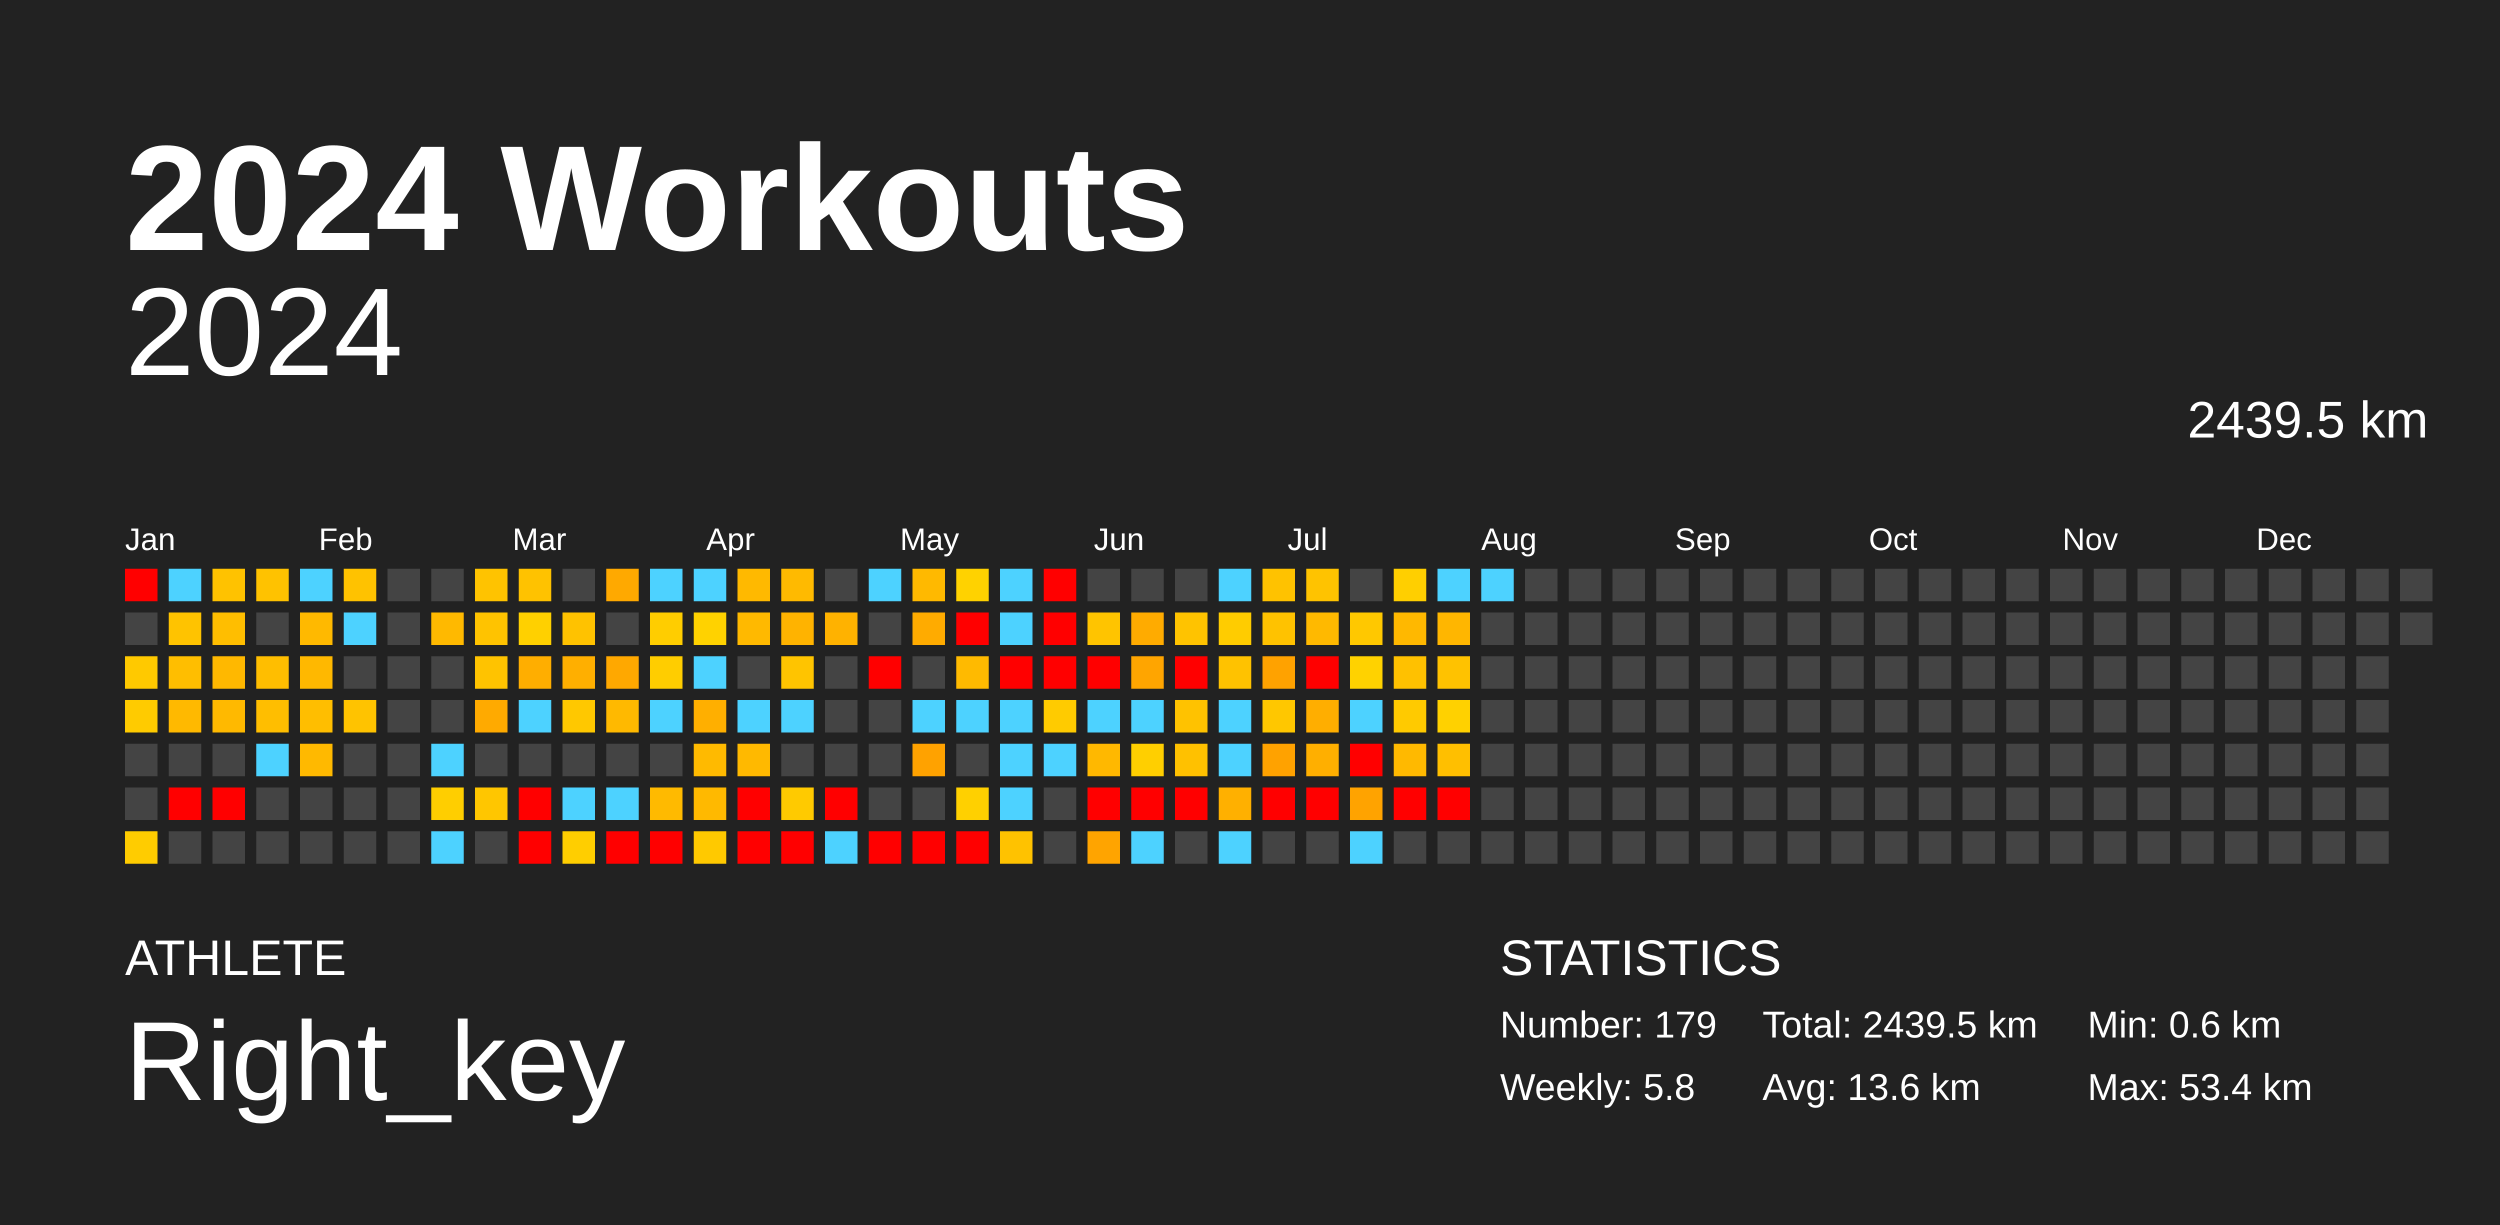
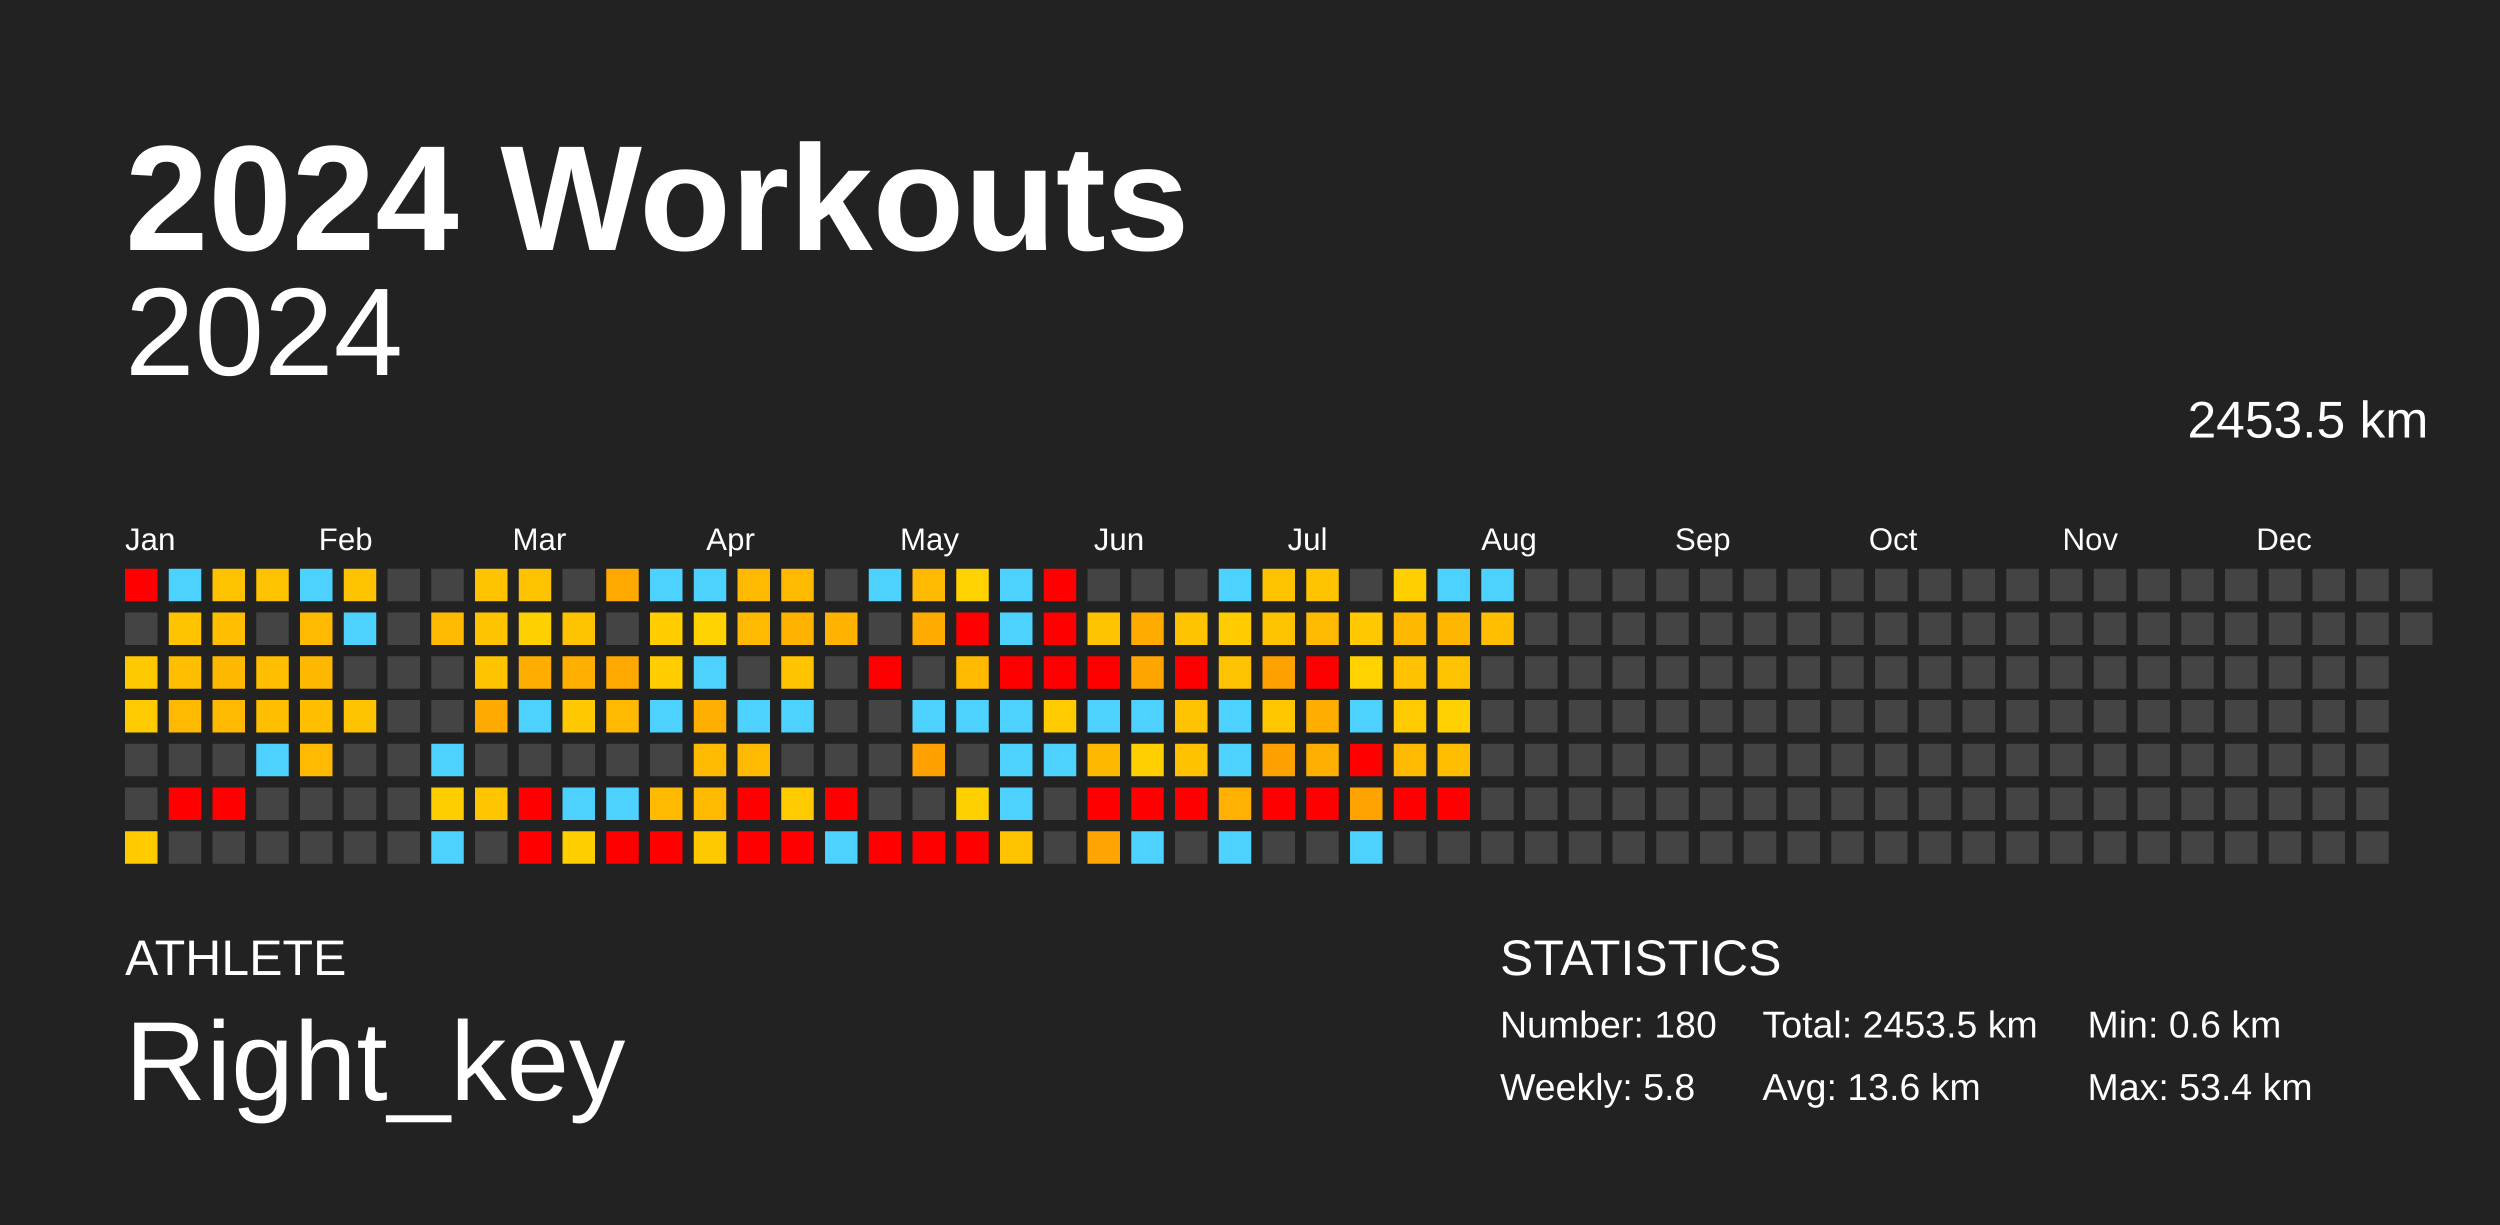
<svg xmlns="http://www.w3.org/2000/svg" baseProfile="full" height="98mm" version="1.1" viewBox="0,0,200,98" width="200mm">
  <defs />
  <rect fill="#222222" height="98" width="200" x="0" y="0" />
  <text fill="#FFFFFF" style="font-size:12px; font-family:Arial; font-weight:bold;" x="10" y="20">2024 Workouts</text>
  <text fill="#FFFFFF" style="font-size:4px; font-family:Arial" x="10" y="78">ATHLETE</text>
  <text fill="#FFFFFF" style="font-size:9px; font-family:Arial" x="10" y="88">Right_key</text>
  <text fill="#FFFFFF" style="font-size:4px; font-family:Arial" x="120" y="78">STATISTICS</text>
-   <text fill="#FFFFFF" style="font-size:3px; font-family:Arial" x="120" y="83">Number: 179</text>
+   <text fill="#FFFFFF" style="font-size:3px; font-family:Arial" x="120" y="83">Number: 180</text>
  <text fill="#FFFFFF" style="font-size:3px; font-family:Arial" x="120" y="88">Weekly: 5.8</text>
-   <text fill="#FFFFFF" style="font-size:3px; font-family:Arial" x="141" y="83">Total: 2439.5 km</text>
+   <text fill="#FFFFFF" style="font-size:3px; font-family:Arial" x="141" y="83">Total: 2453.5 km</text>
  <text fill="#FFFFFF" style="font-size:3px; font-family:Arial" x="141" y="88">Avg: 13.6 km</text>
  <text fill="#FFFFFF" style="font-size:3px; font-family:Arial" x="167" y="83">Min: 0.6 km</text>
  <text fill="#FFFFFF" style="font-size:3px; font-family:Arial" x="167" y="88">Max: 53.4 km</text>
  <text alignment-baseline="hanging" fill="#FFFFFF" style="font-size:10.0px; font-family:Arial;" x="10" y="30">2024</text>
-   <text alignment-baseline="hanging" fill="#FFFFFF" style="font-size:4.125px; font-family:Arial;" x="175" y="35">2439.5 km</text>
+   <text alignment-baseline="hanging" fill="#FFFFFF" style="font-size:4.125px; font-family:Arial;" x="175" y="35">2453.5 km</text>
  <text fill="#FFFFFF" style="font-size:2.5px; font-family:Arial" x="10.0" y="44">Jan</text>
  <text fill="#FFFFFF" style="font-size:2.5px; font-family:Arial" x="25.5" y="44">Feb</text>
  <text fill="#FFFFFF" style="font-size:2.5px; font-family:Arial" x="41.0" y="44">Mar</text>
  <text fill="#FFFFFF" style="font-size:2.5px; font-family:Arial" x="56.5" y="44">Apr</text>
  <text fill="#FFFFFF" style="font-size:2.5px; font-family:Arial" x="72.0" y="44">May</text>
  <text fill="#FFFFFF" style="font-size:2.5px; font-family:Arial" x="87.5" y="44">Jun</text>
  <text fill="#FFFFFF" style="font-size:2.5px; font-family:Arial" x="103.0" y="44">Jul</text>
  <text fill="#FFFFFF" style="font-size:2.5px; font-family:Arial" x="118.5" y="44">Aug</text>
  <text fill="#FFFFFF" style="font-size:2.5px; font-family:Arial" x="134.0" y="44">Sep</text>
  <text fill="#FFFFFF" style="font-size:2.5px; font-family:Arial" x="149.5" y="44">Oct</text>
  <text fill="#FFFFFF" style="font-size:2.5px; font-family:Arial" x="165.0" y="44">Nov</text>
  <text fill="#FFFFFF" style="font-size:2.5px; font-family:Arial" x="180.5" y="44">Dec</text>
  <rect fill="red" height="2.6" width="2.6" x="10.0" y="45.5" />
  <rect fill="#444444" height="2.6" width="2.6" x="10.0" y="49.0" />
  <rect fill="#ffc900" height="2.6" width="2.6" x="10.0" y="52.5" />
  <rect fill="#ffcb00" height="2.6" width="2.6" x="10.0" y="56.0" />
  <rect fill="#444444" height="2.6" width="2.6" x="10.0" y="59.5" />
  <rect fill="#444444" height="2.6" width="2.6" x="10.0" y="63.0" />
  <rect fill="#ffcc00" height="2.6" width="2.6" x="10.0" y="66.5" />
  <rect fill="#4dd2ff" height="2.6" width="2.6" x="13.5" y="45.5" />
  <rect fill="#ffc300" height="2.6" width="2.6" x="13.5" y="49.0" />
  <rect fill="#ffbe00" height="2.6" width="2.6" x="13.5" y="52.5" />
  <rect fill="#ffb900" height="2.6" width="2.6" x="13.5" y="56.0" />
  <rect fill="#444444" height="2.6" width="2.6" x="13.5" y="59.5" />
  <rect fill="red" height="2.6" width="2.6" x="13.5" y="63.0" />
  <rect fill="#444444" height="2.6" width="2.6" x="13.5" y="66.5" />
  <rect fill="#ffc200" height="2.6" width="2.6" x="17.0" y="45.5" />
  <rect fill="#ffbe00" height="2.6" width="2.6" x="17.0" y="49.0" />
  <rect fill="#ffb800" height="2.6" width="2.6" x="17.0" y="52.5" />
  <rect fill="#ffb900" height="2.6" width="2.6" x="17.0" y="56.0" />
  <rect fill="#444444" height="2.6" width="2.6" x="17.0" y="59.5" />
  <rect fill="red" height="2.6" width="2.6" x="17.0" y="63.0" />
  <rect fill="#444444" height="2.6" width="2.6" x="17.0" y="66.5" />
  <rect fill="#ffc200" height="2.6" width="2.6" x="20.5" y="45.5" />
  <rect fill="#444444" height="2.6" width="2.6" x="20.5" y="49.0" />
  <rect fill="#ffbe00" height="2.6" width="2.6" x="20.5" y="52.5" />
  <rect fill="#ffbe00" height="2.6" width="2.6" x="20.5" y="56.0" />
  <rect fill="#4dd2ff" height="2.6" width="2.6" x="20.5" y="59.5" />
  <rect fill="#444444" height="2.6" width="2.6" x="20.5" y="63.0" />
  <rect fill="#444444" height="2.6" width="2.6" x="20.5" y="66.5" />
  <rect fill="#4dd2ff" height="2.6" width="2.6" x="24.0" y="45.5" />
  <rect fill="#ffb900" height="2.6" width="2.6" x="24.0" y="49.0" />
  <rect fill="#ffb800" height="2.6" width="2.6" x="24.0" y="52.5" />
  <rect fill="#ffbe00" height="2.6" width="2.6" x="24.0" y="56.0" />
  <rect fill="#ffb900" height="2.6" width="2.6" x="24.0" y="59.5" />
  <rect fill="#444444" height="2.6" width="2.6" x="24.0" y="63.0" />
  <rect fill="#444444" height="2.6" width="2.6" x="24.0" y="66.5" />
  <rect fill="#ffc200" height="2.6" width="2.6" x="27.5" y="45.5" />
  <rect fill="#4dd2ff" height="2.6" width="2.6" x="27.5" y="49.0" />
  <rect fill="#444444" height="2.6" width="2.6" x="27.5" y="52.5" />
  <rect fill="#ffc300" height="2.6" width="2.6" x="27.5" y="56.0" />
  <rect fill="#444444" height="2.6" width="2.6" x="27.5" y="59.5" />
  <rect fill="#444444" height="2.6" width="2.6" x="27.5" y="63.0" />
  <rect fill="#444444" height="2.6" width="2.6" x="27.5" y="66.5" />
  <rect fill="#444444" height="2.6" width="2.6" x="31.0" y="45.5" />
  <rect fill="#444444" height="2.6" width="2.6" x="31.0" y="49.0" />
  <rect fill="#444444" height="2.6" width="2.6" x="31.0" y="52.5" />
  <rect fill="#444444" height="2.6" width="2.6" x="31.0" y="56.0" />
  <rect fill="#444444" height="2.6" width="2.6" x="31.0" y="59.5" />
  <rect fill="#444444" height="2.6" width="2.6" x="31.0" y="63.0" />
  <rect fill="#444444" height="2.6" width="2.6" x="31.0" y="66.5" />
  <rect fill="#444444" height="2.6" width="2.6" x="34.5" y="45.5" />
  <rect fill="#ffb900" height="2.6" width="2.6" x="34.5" y="49.0" />
  <rect fill="#444444" height="2.6" width="2.6" x="34.5" y="52.5" />
  <rect fill="#444444" height="2.6" width="2.6" x="34.5" y="56.0" />
  <rect fill="#4dd2ff" height="2.6" width="2.6" x="34.5" y="59.5" />
  <rect fill="#ffce00" height="2.6" width="2.6" x="34.5" y="63.0" />
  <rect fill="#4dd2ff" height="2.6" width="2.6" x="34.5" y="66.5" />
  <rect fill="#ffc300" height="2.6" width="2.6" x="38.0" y="45.5" />
  <rect fill="#ffc300" height="2.6" width="2.6" x="38.0" y="49.0" />
  <rect fill="#ffc300" height="2.6" width="2.6" x="38.0" y="52.5" />
  <rect fill="#ffaa00" height="2.6" width="2.6" x="38.0" y="56.0" />
  <rect fill="#444444" height="2.6" width="2.6" x="38.0" y="59.5" />
  <rect fill="#ffc600" height="2.6" width="2.6" x="38.0" y="63.0" />
  <rect fill="#444444" height="2.6" width="2.6" x="38.0" y="66.5" />
  <rect fill="#ffc200" height="2.6" width="2.6" x="41.5" y="45.5" />
  <rect fill="#ffd000" height="2.6" width="2.6" x="41.5" y="49.0" />
  <rect fill="#ffae00" height="2.6" width="2.6" x="41.5" y="52.5" />
  <rect fill="#4dd2ff" height="2.6" width="2.6" x="41.5" y="56.0" />
  <rect fill="#444444" height="2.6" width="2.6" x="41.5" y="59.5" />
  <rect fill="red" height="2.6" width="2.6" x="41.5" y="63.0" />
  <rect fill="red" height="2.6" width="2.6" x="41.5" y="66.5" />
  <rect fill="#444444" height="2.6" width="2.6" x="45.0" y="45.5" />
  <rect fill="#ffc200" height="2.6" width="2.6" x="45.0" y="49.0" />
  <rect fill="#ffaf00" height="2.6" width="2.6" x="45.0" y="52.5" />
  <rect fill="#ffc800" height="2.6" width="2.6" x="45.0" y="56.0" />
  <rect fill="#444444" height="2.6" width="2.6" x="45.0" y="59.5" />
  <rect fill="#4dd2ff" height="2.6" width="2.6" x="45.0" y="63.0" />
  <rect fill="#ffce00" height="2.6" width="2.6" x="45.0" y="66.5" />
  <rect fill="#ffa900" height="2.6" width="2.6" x="48.5" y="45.5" />
  <rect fill="#444444" height="2.6" width="2.6" x="48.5" y="49.0" />
  <rect fill="#ffa800" height="2.6" width="2.6" x="48.5" y="52.5" />
  <rect fill="#ffb900" height="2.6" width="2.6" x="48.5" y="56.0" />
  <rect fill="#444444" height="2.6" width="2.6" x="48.5" y="59.5" />
  <rect fill="#4dd2ff" height="2.6" width="2.6" x="48.5" y="63.0" />
  <rect fill="red" height="2.6" width="2.6" x="48.5" y="66.5" />
  <rect fill="#4dd2ff" height="2.6" width="2.6" x="52.0" y="45.5" />
  <rect fill="#ffcd00" height="2.6" width="2.6" x="52.0" y="49.0" />
  <rect fill="#ffcd00" height="2.6" width="2.6" x="52.0" y="52.5" />
  <rect fill="#4dd2ff" height="2.6" width="2.6" x="52.0" y="56.0" />
  <rect fill="#444444" height="2.6" width="2.6" x="52.0" y="59.5" />
  <rect fill="#ffba00" height="2.6" width="2.6" x="52.0" y="63.0" />
  <rect fill="red" height="2.6" width="2.6" x="52.0" y="66.5" />
  <rect fill="#4dd2ff" height="2.6" width="2.6" x="55.5" y="45.5" />
  <rect fill="#ffd200" height="2.6" width="2.6" x="55.5" y="49.0" />
  <rect fill="#4dd2ff" height="2.6" width="2.6" x="55.5" y="52.5" />
  <rect fill="#ffaf00" height="2.6" width="2.6" x="55.5" y="56.0" />
  <rect fill="#ffba00" height="2.6" width="2.6" x="55.5" y="59.5" />
  <rect fill="#ffb900" height="2.6" width="2.6" x="55.5" y="63.0" />
  <rect fill="#ffc900" height="2.6" width="2.6" x="55.5" y="66.5" />
  <rect fill="#ffb900" height="2.6" width="2.6" x="59.0" y="45.5" />
  <rect fill="#ffb900" height="2.6" width="2.6" x="59.0" y="49.0" />
  <rect fill="#444444" height="2.6" width="2.6" x="59.0" y="52.5" />
  <rect fill="#4dd2ff" height="2.6" width="2.6" x="59.0" y="56.0" />
  <rect fill="#ffb900" height="2.6" width="2.6" x="59.0" y="59.5" />
  <rect fill="red" height="2.6" width="2.6" x="59.0" y="63.0" />
  <rect fill="red" height="2.6" width="2.6" x="59.0" y="66.5" />
  <rect fill="#ffba00" height="2.6" width="2.6" x="62.5" y="45.5" />
  <rect fill="#ffb300" height="2.6" width="2.6" x="62.5" y="49.0" />
  <rect fill="#ffc400" height="2.6" width="2.6" x="62.5" y="52.5" />
  <rect fill="#4dd2ff" height="2.6" width="2.6" x="62.5" y="56.0" />
  <rect fill="#444444" height="2.6" width="2.6" x="62.5" y="59.5" />
  <rect fill="#ffca00" height="2.6" width="2.6" x="62.5" y="63.0" />
  <rect fill="red" height="2.6" width="2.6" x="62.5" y="66.5" />
  <rect fill="#444444" height="2.6" width="2.6" x="66.0" y="45.5" />
  <rect fill="#ffb200" height="2.6" width="2.6" x="66.0" y="49.0" />
  <rect fill="#444444" height="2.6" width="2.6" x="66.0" y="52.5" />
  <rect fill="#444444" height="2.6" width="2.6" x="66.0" y="56.0" />
  <rect fill="#444444" height="2.6" width="2.6" x="66.0" y="59.5" />
  <rect fill="red" height="2.6" width="2.6" x="66.0" y="63.0" />
  <rect fill="#4dd2ff" height="2.6" width="2.6" x="66.0" y="66.5" />
  <rect fill="#4dd2ff" height="2.6" width="2.6" x="69.5" y="45.5" />
  <rect fill="#444444" height="2.6" width="2.6" x="69.5" y="49.0" />
  <rect fill="red" height="2.6" width="2.6" x="69.5" y="52.5" />
  <rect fill="#444444" height="2.6" width="2.6" x="69.5" y="56.0" />
  <rect fill="#444444" height="2.6" width="2.6" x="69.5" y="59.5" />
  <rect fill="#444444" height="2.6" width="2.6" x="69.5" y="63.0" />
  <rect fill="red" height="2.6" width="2.6" x="69.5" y="66.5" />
  <rect fill="#ffb900" height="2.6" width="2.6" x="73.0" y="45.5" />
  <rect fill="#ffab00" height="2.6" width="2.6" x="73.0" y="49.0" />
  <rect fill="#444444" height="2.6" width="2.6" x="73.0" y="52.5" />
  <rect fill="#4dd2ff" height="2.6" width="2.6" x="73.0" y="56.0" />
  <rect fill="#ffa200" height="2.6" width="2.6" x="73.0" y="59.5" />
  <rect fill="#444444" height="2.6" width="2.6" x="73.0" y="63.0" />
  <rect fill="red" height="2.6" width="2.6" x="73.0" y="66.5" />
  <rect fill="#ffd200" height="2.6" width="2.6" x="76.5" y="45.5" />
  <rect fill="red" height="2.6" width="2.6" x="76.5" y="49.0" />
  <rect fill="#ffba00" height="2.6" width="2.6" x="76.5" y="52.5" />
  <rect fill="#4dd2ff" height="2.6" width="2.6" x="76.5" y="56.0" />
  <rect fill="#444444" height="2.6" width="2.6" x="76.5" y="59.5" />
  <rect fill="#ffd000" height="2.6" width="2.6" x="76.5" y="63.0" />
  <rect fill="red" height="2.6" width="2.6" x="76.5" y="66.5" />
  <rect fill="#4dd2ff" height="2.6" width="2.6" x="80.0" y="45.5" />
  <rect fill="#4dd2ff" height="2.6" width="2.6" x="80.0" y="49.0" />
  <rect fill="red" height="2.6" width="2.6" x="80.0" y="52.5" />
  <rect fill="#4dd2ff" height="2.6" width="2.6" x="80.0" y="56.0" />
  <rect fill="#4dd2ff" height="2.6" width="2.6" x="80.0" y="59.5" />
  <rect fill="#4dd2ff" height="2.6" width="2.6" x="80.0" y="63.0" />
  <rect fill="#ffc200" height="2.6" width="2.6" x="80.0" y="66.5" />
  <rect fill="red" height="2.6" width="2.6" x="83.5" y="45.5" />
  <rect fill="red" height="2.6" width="2.6" x="83.5" y="49.0" />
  <rect fill="red" height="2.6" width="2.6" x="83.5" y="52.5" />
  <rect fill="#ffcb00" height="2.6" width="2.6" x="83.5" y="56.0" />
  <rect fill="#4dd2ff" height="2.6" width="2.6" x="83.5" y="59.5" />
  <rect fill="#444444" height="2.6" width="2.6" x="83.5" y="63.0" />
  <rect fill="#444444" height="2.6" width="2.6" x="83.5" y="66.5" />
  <rect fill="#444444" height="2.6" width="2.6" x="87.0" y="45.5" />
  <rect fill="#ffc400" height="2.6" width="2.6" x="87.0" y="49.0" />
  <rect fill="red" height="2.6" width="2.6" x="87.0" y="52.5" />
  <rect fill="#4dd2ff" height="2.6" width="2.6" x="87.0" y="56.0" />
  <rect fill="#ffb800" height="2.6" width="2.6" x="87.0" y="59.5" />
  <rect fill="red" height="2.6" width="2.6" x="87.0" y="63.0" />
  <rect fill="#ffa400" height="2.6" width="2.6" x="87.0" y="66.5" />
  <rect fill="#444444" height="2.6" width="2.6" x="90.5" y="45.5" />
  <rect fill="#ffab00" height="2.6" width="2.6" x="90.5" y="49.0" />
  <rect fill="#ffa500" height="2.6" width="2.6" x="90.5" y="52.5" />
  <rect fill="#4dd2ff" height="2.6" width="2.6" x="90.5" y="56.0" />
  <rect fill="#ffcf00" height="2.6" width="2.6" x="90.5" y="59.5" />
  <rect fill="red" height="2.6" width="2.6" x="90.5" y="63.0" />
  <rect fill="#4dd2ff" height="2.6" width="2.6" x="90.5" y="66.5" />
  <rect fill="#444444" height="2.6" width="2.6" x="94.0" y="45.5" />
  <rect fill="#ffc300" height="2.6" width="2.6" x="94.0" y="49.0" />
  <rect fill="red" height="2.6" width="2.6" x="94.0" y="52.5" />
  <rect fill="#ffc200" height="2.6" width="2.6" x="94.0" y="56.0" />
  <rect fill="#ffc100" height="2.6" width="2.6" x="94.0" y="59.5" />
  <rect fill="red" height="2.6" width="2.6" x="94.0" y="63.0" />
  <rect fill="#444444" height="2.6" width="2.6" x="94.0" y="66.5" />
  <rect fill="#4dd2ff" height="2.6" width="2.6" x="97.5" y="45.5" />
  <rect fill="#ffcc00" height="2.6" width="2.6" x="97.5" y="49.0" />
  <rect fill="#ffc200" height="2.6" width="2.6" x="97.5" y="52.5" />
  <rect fill="#4dd2ff" height="2.6" width="2.6" x="97.5" y="56.0" />
  <rect fill="#4dd2ff" height="2.6" width="2.6" x="97.5" y="59.5" />
  <rect fill="#ffb000" height="2.6" width="2.6" x="97.5" y="63.0" />
  <rect fill="#4dd2ff" height="2.6" width="2.6" x="97.5" y="66.5" />
  <rect fill="#ffc200" height="2.6" width="2.6" x="101.0" y="45.5" />
  <rect fill="#ffc200" height="2.6" width="2.6" x="101.0" y="49.0" />
  <rect fill="#ffa200" height="2.6" width="2.6" x="101.0" y="52.5" />
  <rect fill="#ffc700" height="2.6" width="2.6" x="101.0" y="56.0" />
  <rect fill="#ffa200" height="2.6" width="2.6" x="101.0" y="59.5" />
  <rect fill="red" height="2.6" width="2.6" x="101.0" y="63.0" />
  <rect fill="#444444" height="2.6" width="2.6" x="101.0" y="66.5" />
  <rect fill="#ffc300" height="2.6" width="2.6" x="104.5" y="45.5" />
  <rect fill="#ffb900" height="2.6" width="2.6" x="104.5" y="49.0" />
  <rect fill="red" height="2.6" width="2.6" x="104.5" y="52.5" />
  <rect fill="#ffae00" height="2.6" width="2.6" x="104.5" y="56.0" />
  <rect fill="#ffaf00" height="2.6" width="2.6" x="104.5" y="59.5" />
  <rect fill="red" height="2.6" width="2.6" x="104.5" y="63.0" />
  <rect fill="#444444" height="2.6" width="2.6" x="104.5" y="66.5" />
  <rect fill="#444444" height="2.6" width="2.6" x="108.0" y="45.5" />
  <rect fill="#ffc800" height="2.6" width="2.6" x="108.0" y="49.0" />
  <rect fill="#ffd200" height="2.6" width="2.6" x="108.0" y="52.5" />
  <rect fill="#4dd2ff" height="2.6" width="2.6" x="108.0" y="56.0" />
  <rect fill="red" height="2.6" width="2.6" x="108.0" y="59.5" />
  <rect fill="#ffa300" height="2.6" width="2.6" x="108.0" y="63.0" />
  <rect fill="#4dd2ff" height="2.6" width="2.6" x="108.0" y="66.5" />
  <rect fill="#ffcf00" height="2.6" width="2.6" x="111.5" y="45.5" />
  <rect fill="#ffb800" height="2.6" width="2.6" x="111.5" y="49.0" />
  <rect fill="#ffc100" height="2.6" width="2.6" x="111.5" y="52.5" />
  <rect fill="#ffca00" height="2.6" width="2.6" x="111.5" y="56.0" />
  <rect fill="#ffb900" height="2.6" width="2.6" x="111.5" y="59.5" />
  <rect fill="red" height="2.6" width="2.6" x="111.5" y="63.0" />
  <rect fill="#444444" height="2.6" width="2.6" x="111.5" y="66.5" />
  <rect fill="#4dd2ff" height="2.6" width="2.6" x="115.0" y="45.5" />
  <rect fill="#ffb600" height="2.6" width="2.6" x="115.0" y="49.0" />
  <rect fill="#ffc200" height="2.6" width="2.6" x="115.0" y="52.5" />
  <rect fill="#ffd100" height="2.6" width="2.6" x="115.0" y="56.0" />
  <rect fill="#ffbf00" height="2.6" width="2.6" x="115.0" y="59.5" />
  <rect fill="red" height="2.6" width="2.6" x="115.0" y="63.0" />
  <rect fill="#444444" height="2.6" width="2.6" x="115.0" y="66.5" />
  <rect fill="#4dd2ff" height="2.6" width="2.6" x="118.5" y="45.5" />
-   <rect fill="#444444" height="2.6" width="2.6" x="118.5" y="49.0" />
+   <rect fill="#ffbf00" height="2.6" width="2.6" x="118.5" y="49.0" />
  <rect fill="#444444" height="2.6" width="2.6" x="118.5" y="52.5" />
  <rect fill="#444444" height="2.6" width="2.6" x="118.5" y="56.0" />
  <rect fill="#444444" height="2.6" width="2.6" x="118.5" y="59.5" />
  <rect fill="#444444" height="2.6" width="2.6" x="118.5" y="63.0" />
  <rect fill="#444444" height="2.6" width="2.6" x="118.5" y="66.5" />
  <rect fill="#444444" height="2.6" width="2.6" x="122.0" y="45.5" />
  <rect fill="#444444" height="2.6" width="2.6" x="122.0" y="49.0" />
  <rect fill="#444444" height="2.6" width="2.6" x="122.0" y="52.5" />
  <rect fill="#444444" height="2.6" width="2.6" x="122.0" y="56.0" />
  <rect fill="#444444" height="2.6" width="2.6" x="122.0" y="59.5" />
  <rect fill="#444444" height="2.6" width="2.6" x="122.0" y="63.0" />
  <rect fill="#444444" height="2.6" width="2.6" x="122.0" y="66.5" />
  <rect fill="#444444" height="2.6" width="2.6" x="125.5" y="45.5" />
  <rect fill="#444444" height="2.6" width="2.6" x="125.5" y="49.0" />
  <rect fill="#444444" height="2.6" width="2.6" x="125.5" y="52.5" />
  <rect fill="#444444" height="2.6" width="2.6" x="125.5" y="56.0" />
  <rect fill="#444444" height="2.6" width="2.6" x="125.5" y="59.5" />
  <rect fill="#444444" height="2.6" width="2.6" x="125.5" y="63.0" />
  <rect fill="#444444" height="2.6" width="2.6" x="125.5" y="66.5" />
  <rect fill="#444444" height="2.6" width="2.6" x="129.0" y="45.5" />
  <rect fill="#444444" height="2.6" width="2.6" x="129.0" y="49.0" />
  <rect fill="#444444" height="2.6" width="2.6" x="129.0" y="52.5" />
  <rect fill="#444444" height="2.6" width="2.6" x="129.0" y="56.0" />
  <rect fill="#444444" height="2.6" width="2.6" x="129.0" y="59.5" />
  <rect fill="#444444" height="2.6" width="2.6" x="129.0" y="63.0" />
  <rect fill="#444444" height="2.6" width="2.6" x="129.0" y="66.5" />
  <rect fill="#444444" height="2.6" width="2.6" x="132.5" y="45.5" />
  <rect fill="#444444" height="2.6" width="2.6" x="132.5" y="49.0" />
  <rect fill="#444444" height="2.6" width="2.6" x="132.5" y="52.5" />
  <rect fill="#444444" height="2.6" width="2.6" x="132.5" y="56.0" />
  <rect fill="#444444" height="2.6" width="2.6" x="132.5" y="59.5" />
  <rect fill="#444444" height="2.6" width="2.6" x="132.5" y="63.0" />
  <rect fill="#444444" height="2.6" width="2.6" x="132.5" y="66.5" />
  <rect fill="#444444" height="2.6" width="2.6" x="136.0" y="45.5" />
  <rect fill="#444444" height="2.6" width="2.6" x="136.0" y="49.0" />
  <rect fill="#444444" height="2.6" width="2.6" x="136.0" y="52.5" />
  <rect fill="#444444" height="2.6" width="2.6" x="136.0" y="56.0" />
  <rect fill="#444444" height="2.6" width="2.6" x="136.0" y="59.5" />
  <rect fill="#444444" height="2.6" width="2.6" x="136.0" y="63.0" />
  <rect fill="#444444" height="2.6" width="2.6" x="136.0" y="66.5" />
  <rect fill="#444444" height="2.6" width="2.6" x="139.5" y="45.5" />
  <rect fill="#444444" height="2.6" width="2.6" x="139.5" y="49.0" />
  <rect fill="#444444" height="2.6" width="2.6" x="139.5" y="52.5" />
  <rect fill="#444444" height="2.6" width="2.6" x="139.5" y="56.0" />
  <rect fill="#444444" height="2.6" width="2.6" x="139.5" y="59.5" />
  <rect fill="#444444" height="2.6" width="2.6" x="139.5" y="63.0" />
  <rect fill="#444444" height="2.6" width="2.6" x="139.5" y="66.5" />
  <rect fill="#444444" height="2.6" width="2.6" x="143.0" y="45.5" />
  <rect fill="#444444" height="2.6" width="2.6" x="143.0" y="49.0" />
  <rect fill="#444444" height="2.6" width="2.6" x="143.0" y="52.5" />
  <rect fill="#444444" height="2.6" width="2.6" x="143.0" y="56.0" />
  <rect fill="#444444" height="2.6" width="2.6" x="143.0" y="59.5" />
  <rect fill="#444444" height="2.6" width="2.6" x="143.0" y="63.0" />
  <rect fill="#444444" height="2.6" width="2.6" x="143.0" y="66.5" />
  <rect fill="#444444" height="2.6" width="2.6" x="146.5" y="45.5" />
  <rect fill="#444444" height="2.6" width="2.6" x="146.5" y="49.0" />
  <rect fill="#444444" height="2.6" width="2.6" x="146.5" y="52.5" />
  <rect fill="#444444" height="2.6" width="2.6" x="146.5" y="56.0" />
  <rect fill="#444444" height="2.6" width="2.6" x="146.5" y="59.5" />
  <rect fill="#444444" height="2.6" width="2.6" x="146.5" y="63.0" />
  <rect fill="#444444" height="2.6" width="2.6" x="146.5" y="66.5" />
  <rect fill="#444444" height="2.6" width="2.6" x="150.0" y="45.5" />
  <rect fill="#444444" height="2.6" width="2.6" x="150.0" y="49.0" />
  <rect fill="#444444" height="2.6" width="2.6" x="150.0" y="52.5" />
  <rect fill="#444444" height="2.6" width="2.6" x="150.0" y="56.0" />
  <rect fill="#444444" height="2.6" width="2.6" x="150.0" y="59.5" />
  <rect fill="#444444" height="2.6" width="2.6" x="150.0" y="63.0" />
  <rect fill="#444444" height="2.6" width="2.6" x="150.0" y="66.5" />
  <rect fill="#444444" height="2.6" width="2.6" x="153.5" y="45.5" />
  <rect fill="#444444" height="2.6" width="2.6" x="153.5" y="49.0" />
  <rect fill="#444444" height="2.6" width="2.6" x="153.5" y="52.5" />
  <rect fill="#444444" height="2.6" width="2.6" x="153.5" y="56.0" />
  <rect fill="#444444" height="2.6" width="2.6" x="153.5" y="59.5" />
  <rect fill="#444444" height="2.6" width="2.6" x="153.5" y="63.0" />
  <rect fill="#444444" height="2.6" width="2.6" x="153.5" y="66.5" />
  <rect fill="#444444" height="2.6" width="2.6" x="157.0" y="45.5" />
  <rect fill="#444444" height="2.6" width="2.6" x="157.0" y="49.0" />
  <rect fill="#444444" height="2.6" width="2.6" x="157.0" y="52.5" />
  <rect fill="#444444" height="2.6" width="2.6" x="157.0" y="56.0" />
  <rect fill="#444444" height="2.6" width="2.6" x="157.0" y="59.5" />
  <rect fill="#444444" height="2.6" width="2.6" x="157.0" y="63.0" />
  <rect fill="#444444" height="2.6" width="2.6" x="157.0" y="66.5" />
  <rect fill="#444444" height="2.6" width="2.6" x="160.5" y="45.5" />
  <rect fill="#444444" height="2.6" width="2.6" x="160.5" y="49.0" />
  <rect fill="#444444" height="2.6" width="2.6" x="160.5" y="52.5" />
  <rect fill="#444444" height="2.6" width="2.6" x="160.5" y="56.0" />
  <rect fill="#444444" height="2.6" width="2.6" x="160.5" y="59.5" />
  <rect fill="#444444" height="2.6" width="2.6" x="160.5" y="63.0" />
  <rect fill="#444444" height="2.6" width="2.6" x="160.5" y="66.5" />
  <rect fill="#444444" height="2.6" width="2.6" x="164.0" y="45.5" />
  <rect fill="#444444" height="2.6" width="2.6" x="164.0" y="49.0" />
  <rect fill="#444444" height="2.6" width="2.6" x="164.0" y="52.5" />
  <rect fill="#444444" height="2.6" width="2.6" x="164.0" y="56.0" />
  <rect fill="#444444" height="2.6" width="2.6" x="164.0" y="59.5" />
  <rect fill="#444444" height="2.6" width="2.6" x="164.0" y="63.0" />
  <rect fill="#444444" height="2.6" width="2.6" x="164.0" y="66.5" />
  <rect fill="#444444" height="2.6" width="2.6" x="167.5" y="45.5" />
  <rect fill="#444444" height="2.6" width="2.6" x="167.5" y="49.0" />
  <rect fill="#444444" height="2.6" width="2.6" x="167.5" y="52.5" />
  <rect fill="#444444" height="2.6" width="2.6" x="167.5" y="56.0" />
  <rect fill="#444444" height="2.6" width="2.6" x="167.5" y="59.5" />
  <rect fill="#444444" height="2.6" width="2.6" x="167.5" y="63.0" />
  <rect fill="#444444" height="2.6" width="2.6" x="167.5" y="66.5" />
  <rect fill="#444444" height="2.6" width="2.6" x="171.0" y="45.5" />
  <rect fill="#444444" height="2.6" width="2.6" x="171.0" y="49.0" />
  <rect fill="#444444" height="2.6" width="2.6" x="171.0" y="52.5" />
  <rect fill="#444444" height="2.6" width="2.6" x="171.0" y="56.0" />
  <rect fill="#444444" height="2.6" width="2.6" x="171.0" y="59.5" />
  <rect fill="#444444" height="2.6" width="2.6" x="171.0" y="63.0" />
  <rect fill="#444444" height="2.6" width="2.6" x="171.0" y="66.5" />
  <rect fill="#444444" height="2.6" width="2.6" x="174.5" y="45.5" />
  <rect fill="#444444" height="2.6" width="2.6" x="174.5" y="49.0" />
  <rect fill="#444444" height="2.6" width="2.6" x="174.5" y="52.5" />
  <rect fill="#444444" height="2.6" width="2.6" x="174.5" y="56.0" />
  <rect fill="#444444" height="2.6" width="2.6" x="174.5" y="59.5" />
  <rect fill="#444444" height="2.6" width="2.6" x="174.5" y="63.0" />
  <rect fill="#444444" height="2.6" width="2.6" x="174.5" y="66.5" />
  <rect fill="#444444" height="2.6" width="2.6" x="178.0" y="45.5" />
  <rect fill="#444444" height="2.6" width="2.6" x="178.0" y="49.0" />
  <rect fill="#444444" height="2.6" width="2.6" x="178.0" y="52.5" />
  <rect fill="#444444" height="2.6" width="2.6" x="178.0" y="56.0" />
  <rect fill="#444444" height="2.6" width="2.6" x="178.0" y="59.5" />
  <rect fill="#444444" height="2.6" width="2.6" x="178.0" y="63.0" />
  <rect fill="#444444" height="2.6" width="2.6" x="178.0" y="66.5" />
  <rect fill="#444444" height="2.6" width="2.6" x="181.5" y="45.5" />
  <rect fill="#444444" height="2.6" width="2.6" x="181.5" y="49.0" />
  <rect fill="#444444" height="2.6" width="2.6" x="181.5" y="52.5" />
  <rect fill="#444444" height="2.6" width="2.6" x="181.5" y="56.0" />
  <rect fill="#444444" height="2.6" width="2.6" x="181.5" y="59.5" />
  <rect fill="#444444" height="2.6" width="2.6" x="181.5" y="63.0" />
  <rect fill="#444444" height="2.6" width="2.6" x="181.5" y="66.5" />
  <rect fill="#444444" height="2.6" width="2.6" x="185.0" y="45.5" />
  <rect fill="#444444" height="2.6" width="2.6" x="185.0" y="49.0" />
  <rect fill="#444444" height="2.6" width="2.6" x="185.0" y="52.5" />
  <rect fill="#444444" height="2.6" width="2.6" x="185.0" y="56.0" />
  <rect fill="#444444" height="2.6" width="2.6" x="185.0" y="59.5" />
  <rect fill="#444444" height="2.6" width="2.6" x="185.0" y="63.0" />
  <rect fill="#444444" height="2.6" width="2.6" x="185.0" y="66.5" />
  <rect fill="#444444" height="2.6" width="2.6" x="188.5" y="45.5" />
  <rect fill="#444444" height="2.6" width="2.6" x="188.5" y="49.0" />
  <rect fill="#444444" height="2.6" width="2.6" x="188.5" y="52.5" />
  <rect fill="#444444" height="2.6" width="2.6" x="188.5" y="56.0" />
  <rect fill="#444444" height="2.6" width="2.6" x="188.5" y="59.5" />
  <rect fill="#444444" height="2.6" width="2.6" x="188.5" y="63.0" />
  <rect fill="#444444" height="2.6" width="2.6" x="188.5" y="66.5" />
  <rect fill="#444444" height="2.6" width="2.6" x="192.0" y="45.5" />
  <rect fill="#444444" height="2.6" width="2.6" x="192.0" y="49.0" />
</svg>
